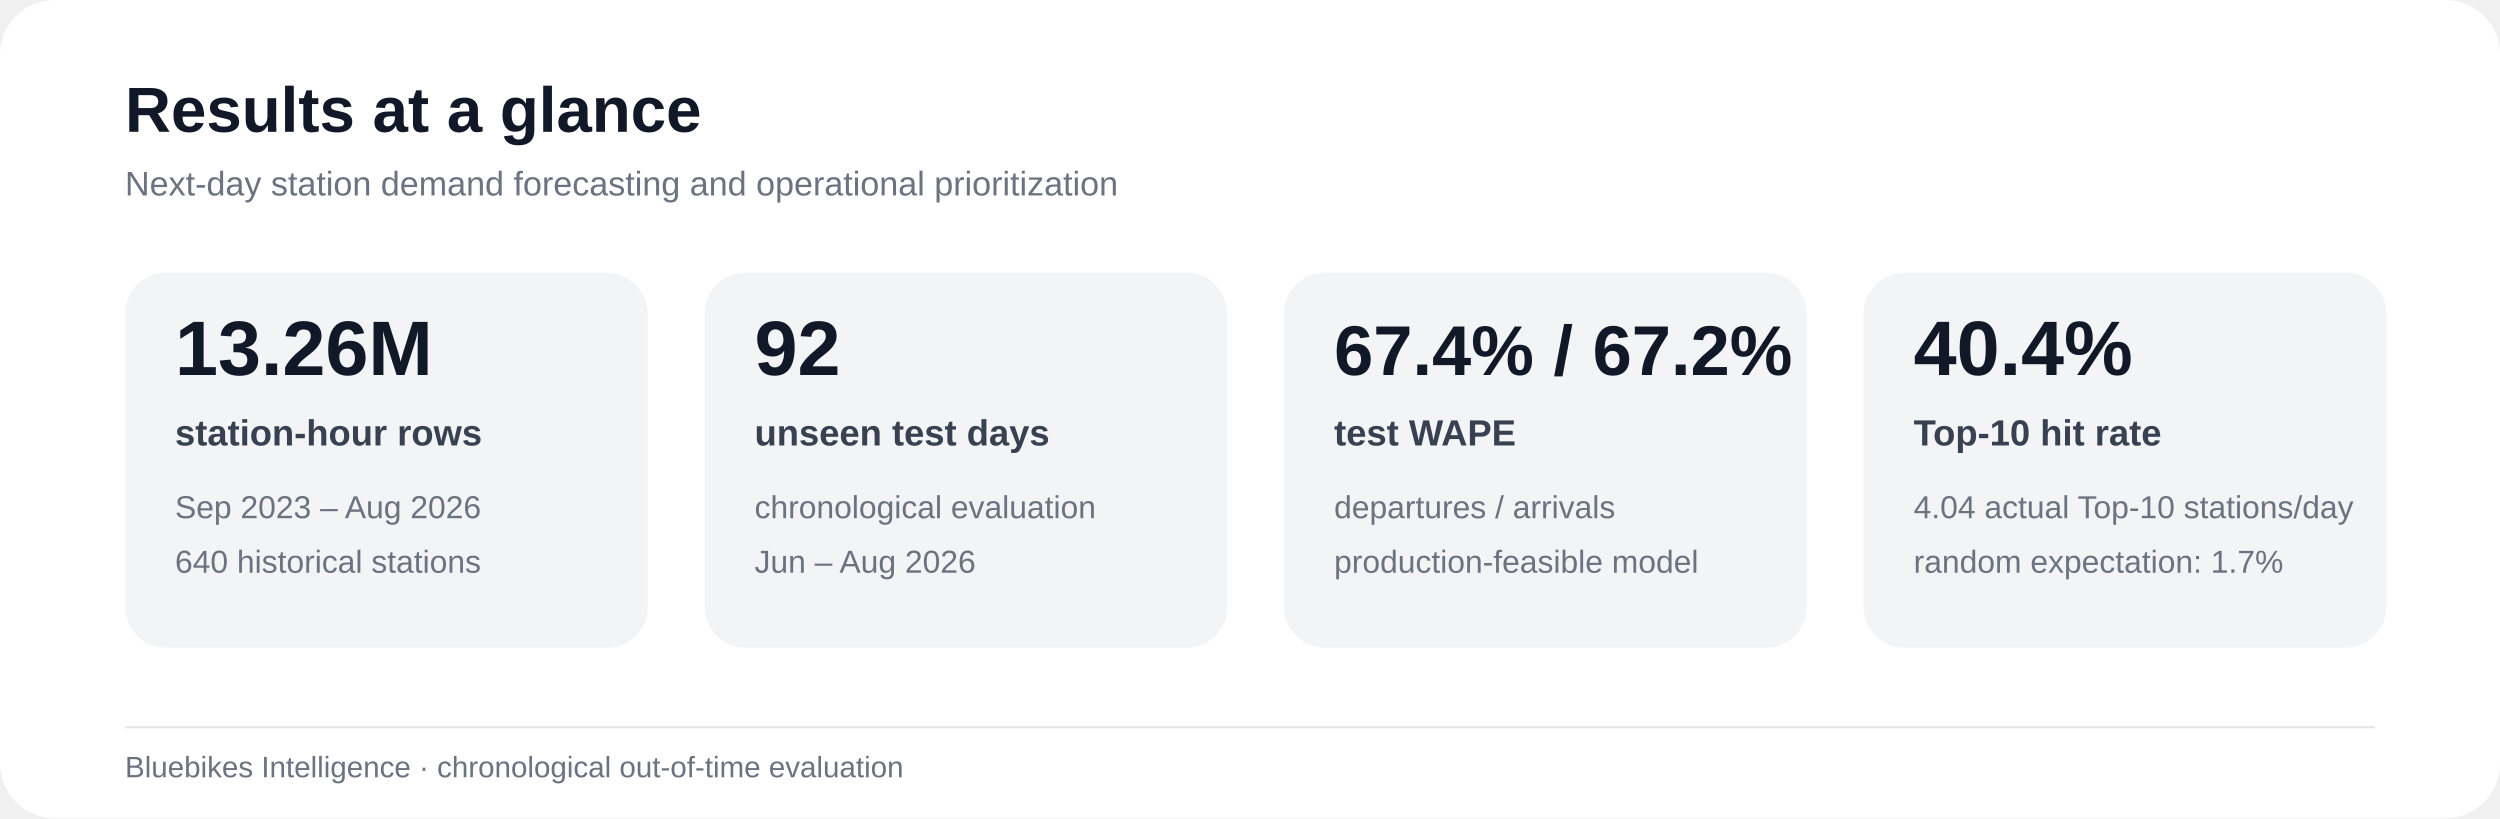
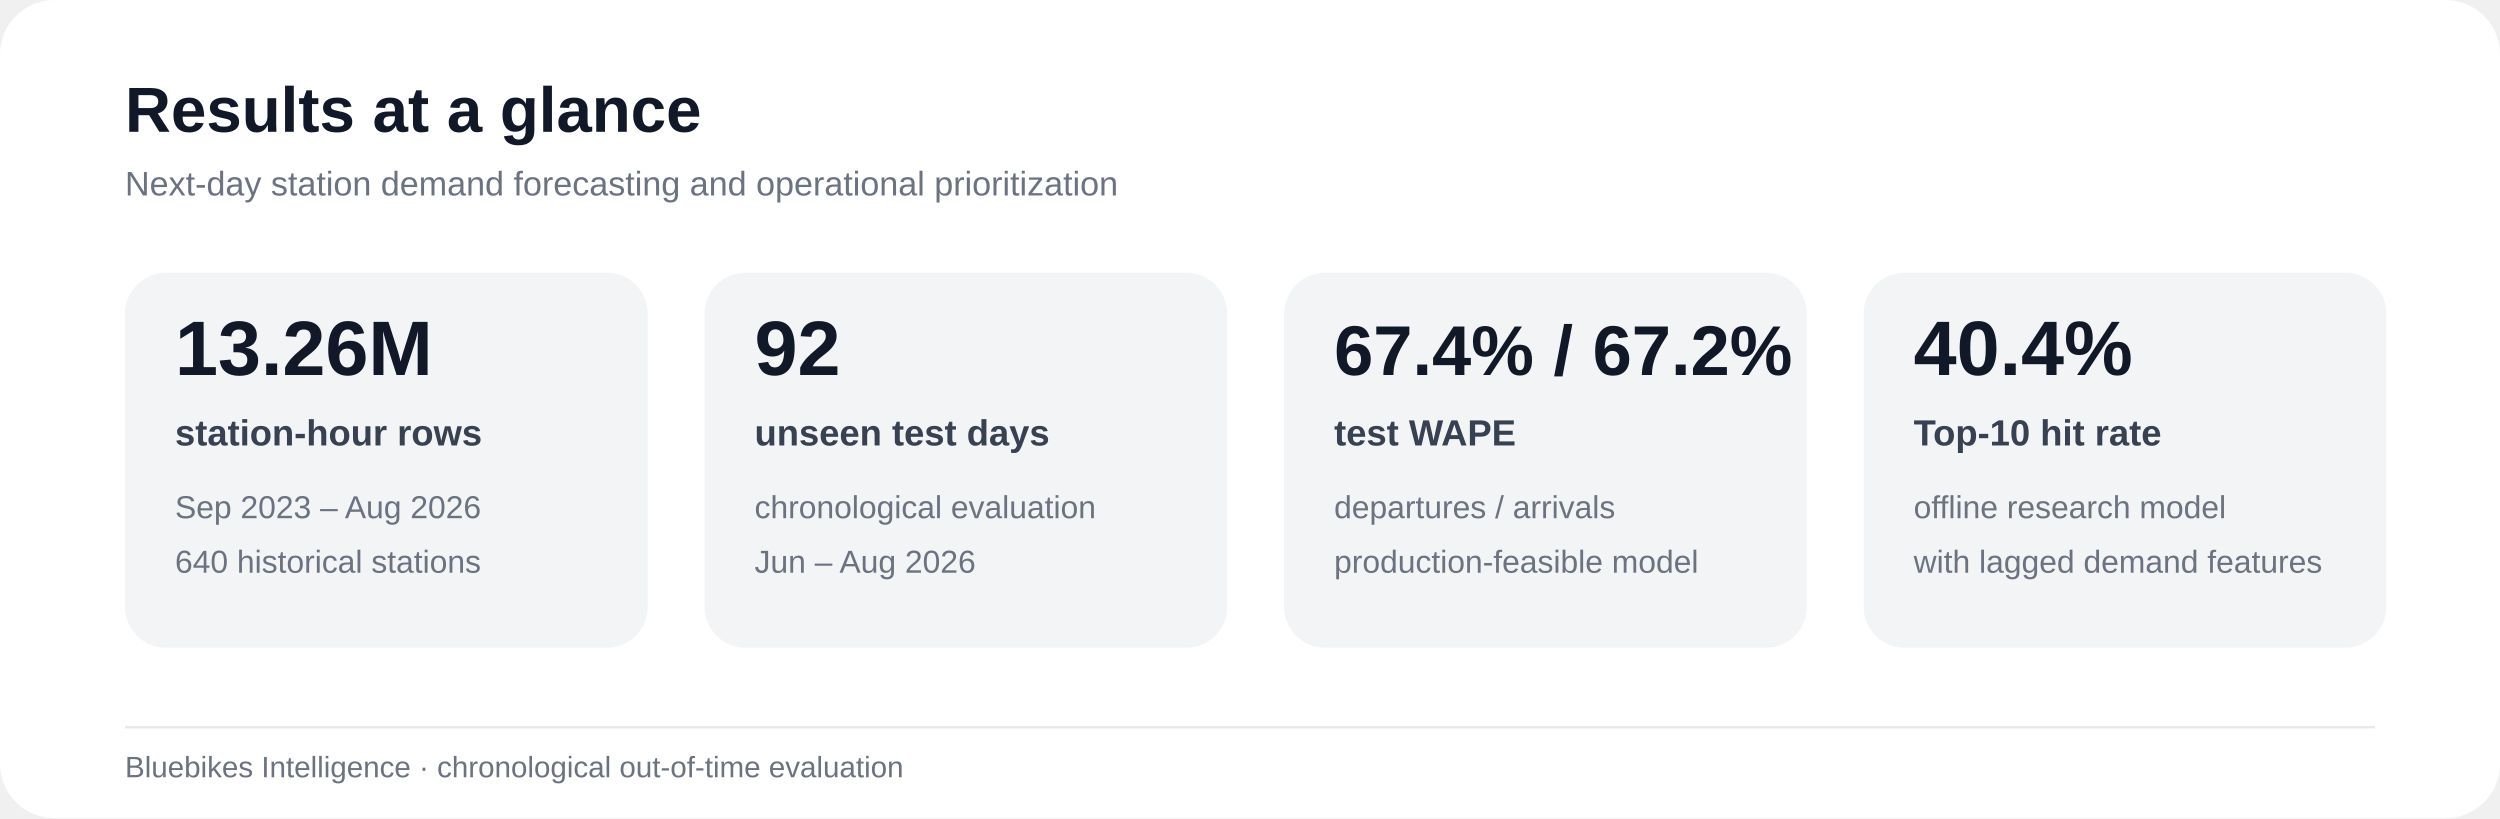
<svg xmlns="http://www.w3.org/2000/svg" width="1100" height="360" viewBox="0 0 1100 360" role="img" aria-labelledby="title desc">
  <rect width="1100" height="360" rx="24" fill="#ffffff" />
  <text x="55" y="58" font-family="Arial, Helvetica, sans-serif" font-size="28" font-weight="700" fill="#111827">Results at a glance</text>
  <text x="55" y="86" font-family="Arial, Helvetica, sans-serif" font-size="15" fill="#6b7280">Next-day station demand forecasting and operational prioritization</text>
  <g transform="translate(55,120)">
    <rect width="230" height="165" rx="18" fill="#f3f4f6" />
    <text x="22" y="45" font-family="Arial, Helvetica, sans-serif" font-size="34" font-weight="700" fill="#111827">13.26M</text>
    <text x="22" y="76" font-family="Arial, Helvetica, sans-serif" font-size="16" font-weight="600" fill="#374151">station-hour rows</text>
    <text x="22" y="108" font-family="Arial, Helvetica, sans-serif" font-size="14" fill="#6b7280">Sep 2023 – Aug 2026</text>
    <text x="22" y="132" font-family="Arial, Helvetica, sans-serif" font-size="14" fill="#6b7280">640 historical stations</text>
  </g>
  <g transform="translate(310,120)">
    <rect width="230" height="165" rx="18" fill="#f3f4f6" />
    <text x="22" y="45" font-family="Arial, Helvetica, sans-serif" font-size="34" font-weight="700" fill="#111827">92</text>
    <text x="22" y="76" font-family="Arial, Helvetica, sans-serif" font-size="16" font-weight="600" fill="#374151">unseen test days</text>
    <text x="22" y="108" font-family="Arial, Helvetica, sans-serif" font-size="14" fill="#6b7280">chronological evaluation</text>
    <text x="22" y="132" font-family="Arial, Helvetica, sans-serif" font-size="14" fill="#6b7280">Jun – Aug 2026</text>
  </g>
  <g transform="translate(565,120)">
    <rect width="230" height="165" rx="18" fill="#f3f4f6" />
    <text x="22" y="45" font-family="Arial, Helvetica, sans-serif" font-size="31" font-weight="700" fill="#111827">67.4% / 67.2%</text>
    <text x="22" y="76" font-family="Arial, Helvetica, sans-serif" font-size="16" font-weight="600" fill="#374151">test WAPE</text>
    <text x="22" y="108" font-family="Arial, Helvetica, sans-serif" font-size="14" fill="#6b7280">departures / arrivals</text>
    <text x="22" y="132" font-family="Arial, Helvetica, sans-serif" font-size="14" fill="#6b7280">production-feasible model</text>
  </g>
  <g transform="translate(820,120)">
    <rect width="230" height="165" rx="18" fill="#f3f4f6" />
    <text x="22" y="45" font-family="Arial, Helvetica, sans-serif" font-size="34" font-weight="700" fill="#111827">40.4%</text>
    <text x="22" y="76" font-family="Arial, Helvetica, sans-serif" font-size="16" font-weight="600" fill="#374151">Top-10 hit rate</text>
-     <text x="22" y="108" font-family="Arial, Helvetica, sans-serif" font-size="14" fill="#6b7280">4.04 actual Top-10 stations/day</text>
-     <text x="22" y="132" font-family="Arial, Helvetica, sans-serif" font-size="14" fill="#6b7280">random expectation: 1.7%</text>
+     <text x="22" y="108" font-family="Arial, Helvetica, sans-serif" font-size="14" fill="#6b7280">offline research model</text>
+     <text x="22" y="132" font-family="Arial, Helvetica, sans-serif" font-size="14" fill="#6b7280">with lagged demand features</text>
  </g>
  <line x1="55" y1="320" x2="1045" y2="320" stroke="#e5e7eb" />
  <text x="55" y="342" font-family="Arial, Helvetica, sans-serif" font-size="13" fill="#6b7280">Bluebikes Intelligence · chronological out-of-time evaluation</text>
</svg>
